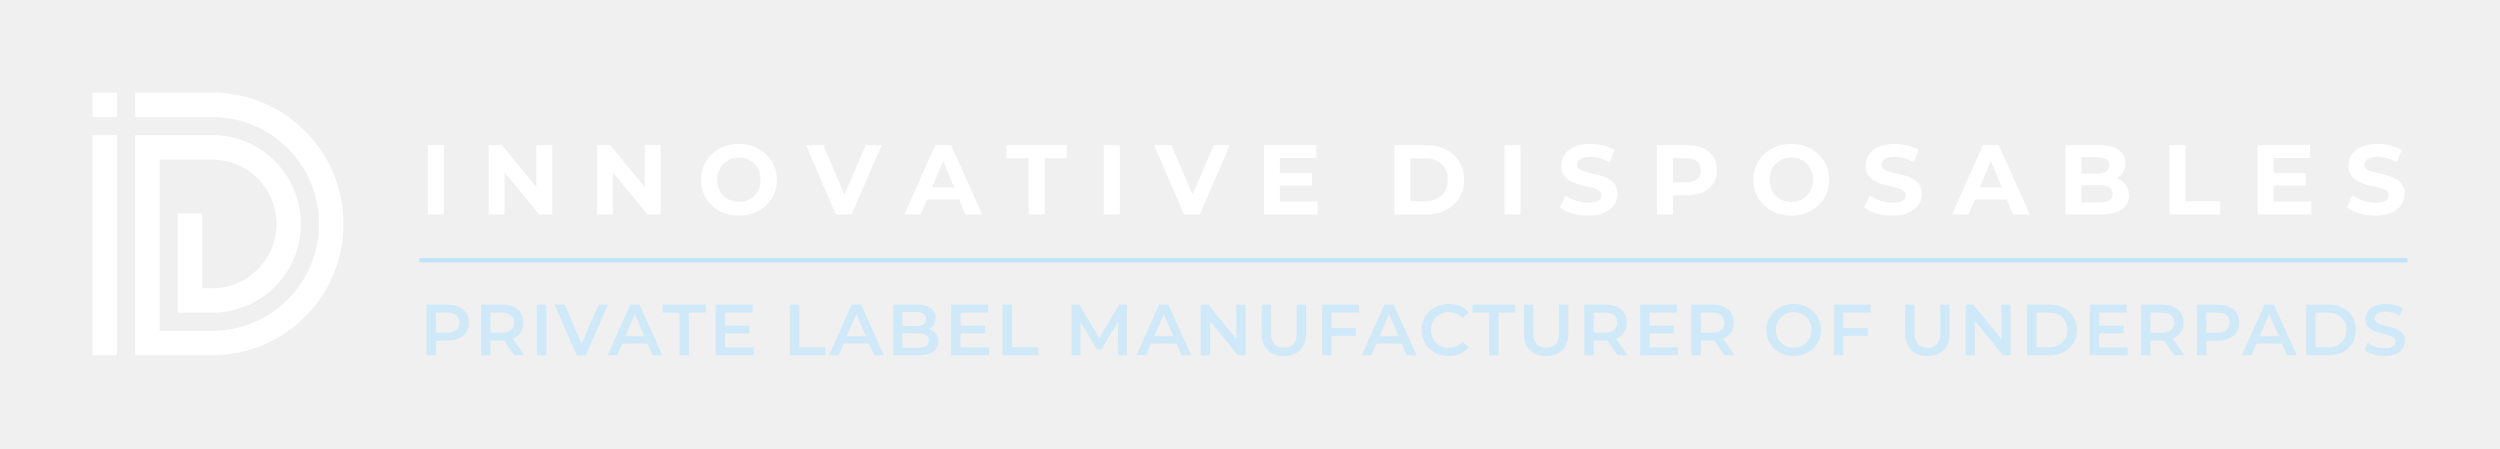
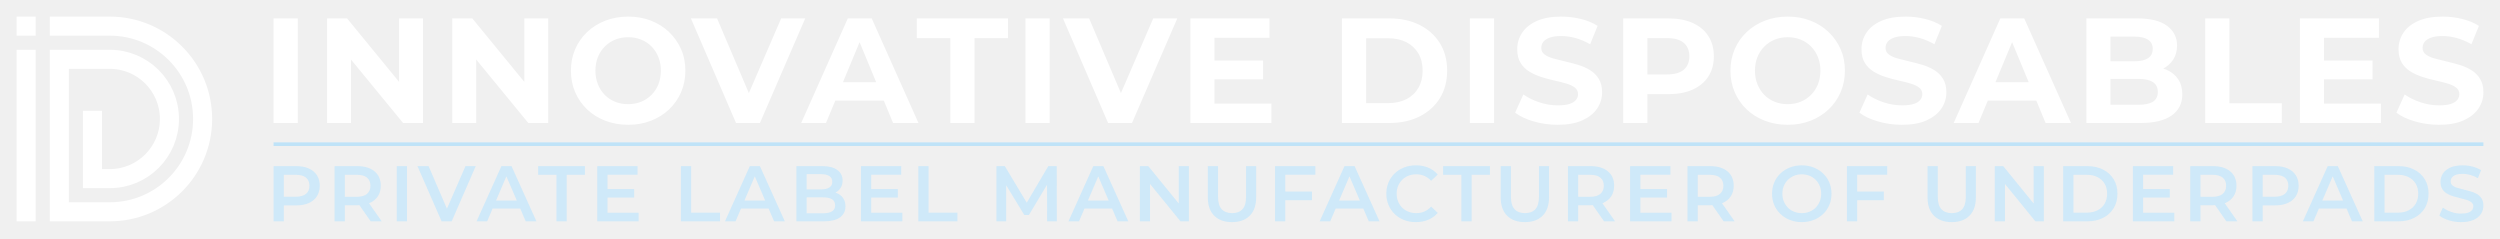
- <svg xmlns="http://www.w3.org/2000/svg" viewBox="-48.65 -48.65 1313.46 235.67" width="1313.46" height="235.67" role="img" aria-label="Innovative Disposables">
-   <g transform="translate(0 0) scale(0.237931)">
+ <svg xmlns="http://www.w3.org/2000/svg" viewBox="-12 -12 1806.93 172.54" width="1806.93" height="172.54" role="img" aria-label="Innovative Disposables">
+   <g transform="translate(0 0) scale(0.255114)">
    <g fill="#FFFFFF">
      <rect x="0" y="0" width="54" height="54" />
      <rect x="0" y="94" width="54" height="486" />
    </g>
    <path d="M94,27 H264 A263,263 0 0 1 264,553 H121 V121 H264 A169,169 0 0 1 264,459 H215 V266.8" fill="none" stroke="#FFFFFF" stroke-width="54" stroke-linejoin="miter" stroke-linecap="butt" />
  </g>
-   <path d="M176.13 64V27.6H184.55V64ZM208.1 64V27.6H215.07L236.55 53.81H233.17V27.6H241.49V64H234.57L213.04 37.79H216.42V64ZM265.03 64V27.6H272L293.48 53.81H290.1V27.6H298.42V64H291.5L269.97 37.79H273.35V64ZM339.64 64.62Q335.33 64.62 331.66 63.22Q328 61.82 325.32 59.27Q322.64 56.72 321.16 53.29Q319.68 49.86 319.68 45.8Q319.68 41.74 321.16 38.31Q322.64 34.88 325.34 32.33Q328.05 29.78 331.69 28.38Q335.33 26.98 339.59 26.98Q343.91 26.98 347.52 28.38Q351.14 29.78 353.81 32.33Q356.49 34.88 358 38.29Q359.51 41.69 359.51 45.8Q359.51 49.86 358 53.31Q356.49 56.77 353.81 59.29Q351.14 61.82 347.52 63.22Q343.91 64.62 339.64 64.62ZM339.59 57.45Q342.04 57.45 344.09 56.62Q346.14 55.78 347.7 54.22Q349.26 52.66 350.12 50.53Q350.98 48.4 350.98 45.8Q350.98 43.2 350.12 41.07Q349.26 38.94 347.73 37.38Q346.2 35.82 344.12 34.98Q342.04 34.15 339.59 34.15Q337.15 34.15 335.09 34.98Q333.04 35.82 331.48 37.38Q329.92 38.94 329.06 41.07Q328.2 43.2 328.2 45.8Q328.2 48.35 329.06 50.51Q329.92 52.66 331.45 54.22Q332.99 55.78 335.07 56.62Q337.15 57.45 339.59 57.45ZM390.49 64 374.79 27.6H383.89L397.62 59.84H392.26L406.2 27.6H414.57L398.81 64ZM426.52 64 442.74 27.6H451.06L467.34 64H458.5L445.19 31.86H448.52L435.15 64ZM434.63 56.2 436.87 49.8H455.59L457.88 56.2ZM491.77 64V34.46H480.12V27.6H511.84V34.46H500.19V64ZM531.28 64V27.6H539.71V64ZM573.39 64 557.69 27.6H566.79L580.52 59.84H575.16L589.1 27.6H597.47L581.71 64ZM615.4 64V27.6H642.91V34.36H623.77V57.24H643.59V64ZM623.15 48.82V42.26H640.67V48.82Z" fill="#FFFFFF" />
-   <path d="M683.93 64V27.6H700.46Q706.39 27.6 710.92 29.86Q715.44 32.12 717.99 36.18Q720.54 40.24 720.54 45.8Q720.54 51.31 717.99 55.39Q715.44 59.48 710.92 61.74Q706.39 64 700.46 64ZM692.35 57.08H700.05Q703.69 57.08 706.37 55.71Q709.04 54.33 710.53 51.78Q712.01 49.23 712.01 45.8Q712.01 42.32 710.53 39.79Q709.04 37.27 706.37 35.89Q703.69 34.52 700.05 34.52H692.35ZM741.8 64V27.6H750.22V64ZM785.73 64.62Q781.36 64.62 777.36 63.45Q773.35 62.28 770.91 60.41L773.77 54.07Q776.11 55.73 779.31 56.8Q782.5 57.86 785.78 57.86Q788.28 57.86 789.81 57.37Q791.34 56.88 792.07 55.99Q792.8 55.11 792.8 53.96Q792.8 52.51 791.66 51.65Q790.51 50.79 788.64 50.25Q786.77 49.7 784.51 49.21Q782.24 48.71 779.98 47.98Q777.72 47.26 775.85 46.11Q773.98 44.97 772.81 43.1Q771.64 41.22 771.64 38.31Q771.64 35.19 773.33 32.62Q775.02 30.04 778.42 28.51Q781.83 26.98 786.98 26.98Q790.41 26.98 793.74 27.78Q797.06 28.59 799.61 30.2L797.01 36.6Q794.46 35.14 791.92 34.44Q789.37 33.74 786.92 33.74Q784.48 33.74 782.92 34.31Q781.36 34.88 780.68 35.79Q780.01 36.7 780.01 37.9Q780.01 39.3 781.15 40.16Q782.3 41.02 784.17 41.54Q786.04 42.06 788.3 42.58Q790.56 43.1 792.83 43.77Q795.09 44.45 796.96 45.59Q798.83 46.74 800 48.61Q801.17 50.48 801.17 53.34Q801.17 56.41 799.46 58.96Q797.74 61.5 794.33 63.06Q790.93 64.62 785.73 64.62ZM821.86 64V27.6H837.62Q842.5 27.6 846.04 29.19Q849.58 30.77 851.5 33.74Q853.42 36.7 853.42 40.81Q853.42 44.86 851.5 47.83Q849.58 50.79 846.04 52.38Q842.5 53.96 837.62 53.96H826.54L830.28 50.17V64ZM830.28 51.1 826.54 47.1H837.15Q841.05 47.1 842.97 45.44Q844.9 43.77 844.9 40.81Q844.9 37.79 842.97 36.13Q841.05 34.46 837.15 34.46H826.54L830.28 30.46ZM892.52 64.62Q888.2 64.62 884.54 63.22Q880.87 61.82 878.19 59.27Q875.51 56.72 874.03 53.29Q872.55 49.86 872.55 45.8Q872.55 41.74 874.03 38.31Q875.51 34.88 878.22 32.33Q880.92 29.78 884.56 28.38Q888.2 26.98 892.47 26.98Q896.78 26.98 900.4 28.38Q904.01 29.78 906.69 32.33Q909.37 34.88 910.87 38.29Q912.38 41.69 912.38 45.8Q912.38 49.86 910.87 53.31Q909.37 56.77 906.69 59.29Q904.01 61.82 900.4 63.22Q896.78 64.62 892.52 64.62ZM892.47 57.45Q894.91 57.45 896.96 56.62Q899.02 55.78 900.58 54.22Q902.14 52.66 903 50.53Q903.85 48.4 903.85 45.8Q903.85 43.2 903 41.07Q902.14 38.94 900.6 37.38Q899.07 35.82 896.99 34.98Q894.91 34.15 892.47 34.15Q890.02 34.15 887.97 34.98Q885.91 35.82 884.35 37.38Q882.79 38.94 881.94 41.07Q881.08 43.2 881.08 45.8Q881.08 48.35 881.94 50.51Q882.79 52.66 884.33 54.22Q885.86 55.78 887.94 56.62Q890.02 57.45 892.47 57.45ZM945.6 64.62Q941.23 64.62 937.23 63.45Q933.23 62.28 930.78 60.41L933.64 54.07Q935.98 55.73 939.18 56.8Q942.38 57.86 945.65 57.86Q948.15 57.86 949.68 57.37Q951.22 56.88 951.95 55.99Q952.67 55.11 952.67 53.96Q952.67 52.51 951.53 51.65Q950.39 50.79 948.51 50.25Q946.64 49.7 944.38 49.21Q942.12 48.71 939.86 47.98Q937.59 47.26 935.72 46.11Q933.85 44.97 932.68 43.1Q931.51 41.22 931.51 38.31Q931.51 35.19 933.2 32.62Q934.89 30.04 938.3 28.51Q941.7 26.98 946.85 26.98Q950.28 26.98 953.61 27.78Q956.94 28.59 959.49 30.2L956.89 36.6Q954.34 35.14 951.79 34.44Q949.24 33.74 946.8 33.74Q944.35 33.74 942.79 34.31Q941.23 34.88 940.56 35.79Q939.88 36.7 939.88 37.9Q939.88 39.3 941.03 40.16Q942.17 41.02 944.04 41.54Q945.91 42.06 948.18 42.58Q950.44 43.1 952.7 43.77Q954.96 44.45 956.83 45.59Q958.71 46.74 959.88 48.61Q961.05 50.48 961.05 53.34Q961.05 56.41 959.33 58.96Q957.61 61.5 954.21 63.06Q950.8 64.62 945.6 64.62ZM976.95 64 993.17 27.6H1001.49L1017.77 64H1008.93L995.62 31.86H998.95L985.58 64ZM985.06 56.2 987.3 49.8H1006.02L1008.31 56.2ZM1036.48 64V27.6H1054.27Q1061.13 27.6 1064.59 30.2Q1068.05 32.8 1068.05 37.06Q1068.05 39.92 1066.64 42.03Q1065.24 44.14 1062.79 45.28Q1060.35 46.42 1057.18 46.42L1058.17 44.29Q1061.6 44.29 1064.25 45.41Q1066.9 46.53 1068.38 48.71Q1069.87 50.9 1069.87 54.07Q1069.87 58.75 1066.17 61.37Q1062.48 64 1055.31 64ZM1044.85 57.66H1054.68Q1057.96 57.66 1059.65 56.59Q1061.34 55.52 1061.34 53.18Q1061.34 50.9 1059.65 49.78Q1057.96 48.66 1054.68 48.66H1044.23V42.52H1053.23Q1056.29 42.52 1057.93 41.46Q1059.57 40.39 1059.57 38.21Q1059.57 36.08 1057.93 35.01Q1056.29 33.94 1053.23 33.94H1044.85ZM1091.18 64V27.6H1099.6V57.14H1117.85V64ZM1137.5 64V27.6H1165.01V34.36H1145.87V57.24H1165.68V64ZM1145.25 48.82V42.26H1162.77V48.82ZM1199.27 64.62Q1194.9 64.62 1190.9 63.45Q1186.89 62.28 1184.45 60.41L1187.31 54.07Q1189.65 55.73 1192.85 56.8Q1196.04 57.86 1199.32 57.86Q1201.82 57.86 1203.35 57.37Q1204.88 56.88 1205.61 55.99Q1206.34 55.11 1206.34 53.96Q1206.34 52.51 1205.2 51.65Q1204.05 50.79 1202.18 50.25Q1200.31 49.7 1198.05 49.21Q1195.78 48.71 1193.52 47.98Q1191.26 47.26 1189.39 46.11Q1187.52 44.97 1186.35 43.1Q1185.18 41.22 1185.18 38.31Q1185.18 35.19 1186.87 32.62Q1188.56 30.04 1191.96 28.51Q1195.37 26.98 1200.52 26.98Q1203.95 26.98 1207.28 27.78Q1210.6 28.59 1213.15 30.2L1210.55 36.6Q1208 35.14 1205.46 34.44Q1202.91 33.74 1200.46 33.74Q1198.02 33.74 1196.46 34.31Q1194.9 34.88 1194.22 35.79Q1193.55 36.7 1193.55 37.9Q1193.55 39.3 1194.69 40.16Q1195.84 41.02 1197.71 41.54Q1199.58 42.06 1201.84 42.58Q1204.1 43.1 1206.37 43.77Q1208.63 44.45 1210.5 45.59Q1212.37 46.74 1213.54 48.61Q1214.71 50.48 1214.71 53.34Q1214.71 56.41 1213 58.96Q1211.28 61.5 1207.87 63.06Q1204.47 64.62 1199.27 64.62Z" fill="#FFFFFF" />
-   <rect x="171.814" y="87" width="1044.35" height="2.2" fill="#BFE3F8" />
-   <path d="M175.39 138V111.4H186.33Q189.86 111.4 192.39 112.54Q194.92 113.68 196.29 115.81Q197.65 117.94 197.65 120.86Q197.65 123.79 196.29 125.92Q194.92 128.04 192.39 129.18Q189.86 130.32 186.33 130.32H178.12L180.33 128.01V138ZM180.33 128.54 178.12 126.14H186.1Q189.37 126.14 191.02 124.76Q192.68 123.37 192.68 120.86Q192.68 118.32 191.02 116.95Q189.37 115.58 186.1 115.58H178.12L180.33 113.15ZM204.11 138V111.4H215.02Q220.34 111.4 223.36 113.91Q226.38 116.42 226.38 120.86Q226.38 123.79 225.01 125.9Q223.65 128.01 221.12 129.13Q218.59 130.25 215.06 130.25H206.85L209.05 128.01V138ZM221.52 138 214.79 128.35H220.07L226.84 138ZM209.05 128.54 206.85 126.18H214.83Q218.1 126.18 219.75 124.78Q221.4 123.37 221.4 120.86Q221.4 118.32 219.75 116.95Q218.1 115.58 214.83 115.58H206.85L209.05 113.15ZM233.41 138V111.4H238.35V138ZM254.35 138 242.72 111.4H248.08L258.45 135.45H255.38L265.86 111.4H270.8L259.21 138ZM270.54 138 282.51 111.4H287.37L299.38 138H294.21L283.91 114.02H285.89L275.63 138ZM276.05 131.84 277.38 127.97H291.74L293.07 131.84ZM308.35 138V115.58H299.53V111.4H322.1V115.58H313.29V138ZM327.35 138V111.4H346.77V115.54H332.29V133.86H347.3V138ZM331.91 126.52V122.46H345.13V126.52ZM366.34 138V111.4H371.28V133.82H385.18V138ZM386.89 138 398.86 111.4H403.73L415.74 138H410.57L400.27 114.02H402.25L391.99 138ZM392.4 131.84 393.73 127.97H408.1L409.43 131.84ZM420.64 138V111.4H433.1Q437.89 111.4 440.4 113.28Q442.91 115.16 442.91 118.32Q442.91 120.44 441.92 121.94Q440.93 123.45 439.28 124.26Q437.62 125.08 435.69 125.08L436.37 123.71Q438.61 123.71 440.4 124.53Q442.18 125.35 443.23 126.9Q444.27 128.46 444.27 130.78Q444.27 134.2 441.65 136.1Q439.03 138 433.86 138ZM425.58 134.12H433.56Q436.33 134.12 437.81 133.21Q439.3 132.3 439.3 130.29Q439.3 128.31 437.81 127.38Q436.33 126.45 433.56 126.45H425.2V122.61H432.57Q435.15 122.61 436.54 121.7Q437.93 120.79 437.93 118.96Q437.93 117.1 436.54 116.19Q435.15 115.28 432.57 115.28H425.58ZM451.08 138V111.4H470.49V115.54H456.02V133.86H471.03V138ZM455.64 126.52V122.46H468.86V126.52ZM478.06 138V111.4H483V133.82H496.9V138ZM514.35 138V111.4H518.41L530.04 130.82H527.91L539.35 111.4H543.42L543.45 138H538.78L538.74 118.73H539.73L530 134.96H527.8L517.92 118.73H519.06V138ZM548.39 138 560.36 111.4H565.23L577.24 138H572.07L561.77 114.02H563.75L553.49 138ZM553.9 131.84 555.23 127.97H569.6L570.93 131.84ZM582.14 138V111.4H586.2L602.89 131.88H600.87V111.4H605.77V138H601.71L585.03 117.52H587.04V138ZM625.88 138.38Q620.4 138.38 617.31 135.3Q614.21 132.22 614.21 126.41V111.4H619.15V126.22Q619.15 130.32 620.92 132.19Q622.68 134.05 625.91 134.05Q629.14 134.05 630.89 132.19Q632.64 130.32 632.64 126.22V111.4H637.5V126.41Q637.5 132.22 634.41 135.3Q631.31 138.38 625.88 138.38ZM645.94 138V111.4H665.36V115.54H650.88V138ZM650.46 127.82V123.64H663.72V127.82ZM666.76 138 678.73 111.4H683.6L695.61 138H690.44L680.14 114.02H682.12L671.86 138ZM672.27 131.84 673.6 127.97H687.97L689.3 131.84ZM712.44 138.38Q709.4 138.38 706.8 137.37Q704.19 136.37 702.27 134.52Q700.36 132.68 699.29 130.17Q698.23 127.66 698.23 124.7Q698.23 121.74 699.29 119.23Q700.36 116.72 702.29 114.88Q704.23 113.03 706.82 112.03Q709.4 111.02 712.48 111.02Q715.75 111.02 718.44 112.14Q721.14 113.26 723 115.47L719.81 118.47Q718.37 116.91 716.58 116.13Q714.8 115.35 712.71 115.35Q710.62 115.35 708.89 116.04Q707.16 116.72 705.88 117.97Q704.61 119.23 703.91 120.94Q703.21 122.65 703.21 124.7Q703.21 126.75 703.91 128.46Q704.61 130.17 705.88 131.43Q707.16 132.68 708.89 133.36Q710.62 134.05 712.71 134.05Q714.8 134.05 716.58 133.27Q718.37 132.49 719.81 130.89L723 133.93Q721.14 136.1 718.44 137.24Q715.75 138.38 712.44 138.38ZM733.72 138V115.58H724.9V111.4H747.48V115.58H738.66V138ZM763.66 138.38Q758.19 138.38 755.09 135.3Q752 132.22 752 126.41V111.4H756.94V126.22Q756.94 130.32 758.7 132.19Q760.47 134.05 763.7 134.05Q766.93 134.05 768.68 132.19Q770.43 130.32 770.43 126.22V111.4H775.29V126.41Q775.29 132.22 772.19 135.3Q769.1 138.38 763.66 138.38ZM783.73 138V111.4H794.63Q799.95 111.4 802.97 113.91Q806 116.42 806 120.86Q806 123.79 804.63 125.9Q803.26 128.01 800.73 129.13Q798.21 130.25 794.67 130.25H786.46L788.67 128.01V138ZM801.13 138 794.41 128.35H799.69L806.45 138ZM788.67 128.54 786.46 126.18H794.44Q797.71 126.18 799.36 124.78Q801.02 123.37 801.02 120.86Q801.02 118.32 799.36 116.95Q797.71 115.58 794.44 115.58H786.46L788.67 113.15ZM813.03 138V111.4H832.44V115.54H817.97V133.86H832.98V138ZM817.59 126.52V122.46H830.81V126.52ZM840.01 138V111.4H850.91Q856.23 111.4 859.25 113.91Q862.27 116.42 862.27 120.86Q862.27 123.79 860.91 125.9Q859.54 128.01 857.01 129.13Q854.48 130.25 850.95 130.25H842.74L844.95 128.01V138ZM857.41 138 850.68 128.35H855.97L862.73 138ZM844.95 128.54 842.74 126.18H850.72Q853.99 126.18 855.64 124.78Q857.3 123.37 857.3 120.86Q857.3 118.32 855.64 116.95Q853.99 115.58 850.72 115.58H842.74L844.95 113.15ZM893.78 138.38Q890.66 138.38 888.04 137.35Q885.42 136.33 883.48 134.49Q881.54 132.64 880.48 130.15Q879.41 127.66 879.41 124.7Q879.41 121.74 880.48 119.25Q881.54 116.76 883.48 114.91Q885.42 113.07 888.04 112.05Q890.66 111.02 893.74 111.02Q896.85 111.02 899.46 112.05Q902.06 113.07 904 114.91Q905.94 116.76 907 119.25Q908.06 121.74 908.06 124.7Q908.06 127.66 907 130.17Q905.94 132.68 904 134.5Q902.06 136.33 899.46 137.35Q896.85 138.38 893.78 138.38ZM893.74 134.05Q895.75 134.05 897.46 133.36Q899.17 132.68 900.43 131.41Q901.68 130.13 902.38 128.44Q903.09 126.75 903.09 124.7Q903.09 122.65 902.38 120.96Q901.68 119.27 900.43 117.99Q899.17 116.72 897.46 116.04Q895.75 115.35 893.74 115.35Q891.72 115.35 890.03 116.04Q888.34 116.72 887.07 117.99Q885.8 119.27 885.09 120.96Q884.39 122.65 884.39 124.7Q884.39 126.71 885.09 128.42Q885.8 130.13 887.05 131.41Q888.3 132.68 890.01 133.36Q891.72 134.05 893.74 134.05ZM914.83 138V111.4H934.25V115.54H919.77V138ZM919.35 127.82V123.64H932.61V127.82ZM964 138.38Q958.53 138.38 955.43 135.3Q952.33 132.22 952.33 126.41V111.4H957.27V126.22Q957.27 130.32 959.04 132.19Q960.81 134.05 964.04 134.05Q967.27 134.05 969.02 132.19Q970.76 130.32 970.76 126.22V111.4H975.63V126.41Q975.63 132.22 972.53 135.3Q969.43 138.38 964 138.38ZM984.06 138V111.4H988.13L1004.81 131.88H1002.8V111.4H1007.7V138H1003.63L986.95 117.52H988.97V138ZM1016.36 138V111.4H1027.99Q1032.32 111.4 1035.59 113.07Q1038.86 114.74 1040.68 117.71Q1042.51 120.67 1042.51 124.7Q1042.51 128.69 1040.68 131.67Q1038.86 134.66 1035.59 136.33Q1032.32 138 1027.99 138ZM1021.3 133.82H1027.76Q1030.73 133.82 1032.93 132.68Q1035.14 131.54 1036.33 129.49Q1037.53 127.44 1037.53 124.7Q1037.53 121.93 1036.33 119.89Q1035.14 117.86 1032.93 116.72Q1030.73 115.58 1027.76 115.58H1021.3ZM1049.27 138V111.4H1068.69V115.54H1054.21V133.86H1069.22V138ZM1053.83 126.52V122.46H1067.06V126.52ZM1076.25 138V111.4H1087.16Q1092.48 111.4 1095.5 113.91Q1098.52 116.42 1098.52 120.86Q1098.52 123.79 1097.15 125.9Q1095.78 128.01 1093.26 129.13Q1090.73 130.25 1087.2 130.25H1078.99L1081.19 128.01V138ZM1093.66 138 1086.93 128.35H1092.21L1098.98 138ZM1081.19 128.54 1078.99 126.18H1086.97Q1090.24 126.18 1091.89 124.78Q1093.54 123.37 1093.54 120.86Q1093.54 118.32 1091.89 116.95Q1090.24 115.58 1086.97 115.58H1078.99L1081.19 113.15ZM1105.55 138V111.4H1116.49Q1120.03 111.4 1122.55 112.54Q1125.08 113.68 1126.45 115.81Q1127.82 117.94 1127.82 120.86Q1127.82 123.79 1126.45 125.92Q1125.08 128.04 1122.55 129.18Q1120.03 130.32 1116.49 130.32H1108.29L1110.49 128.01V138ZM1110.49 128.54 1108.29 126.14H1116.27Q1119.53 126.14 1121.19 124.76Q1122.84 123.37 1122.84 120.86Q1122.84 118.32 1121.19 116.95Q1119.53 115.58 1116.27 115.58H1108.29L1110.49 113.15ZM1129.19 138 1141.16 111.4H1146.02L1158.03 138H1152.86L1142.56 114.02H1144.54L1134.28 138ZM1134.7 131.84 1136.03 127.97H1150.39L1151.72 131.84ZM1162.93 138V111.4H1174.56Q1178.89 111.4 1182.16 113.07Q1185.43 114.74 1187.25 117.71Q1189.07 120.67 1189.07 124.7Q1189.07 128.69 1187.25 131.67Q1185.43 134.66 1182.16 136.33Q1178.89 138 1174.56 138ZM1167.87 133.82H1174.33Q1177.29 133.82 1179.5 132.68Q1181.7 131.54 1182.9 129.49Q1184.1 127.44 1184.1 124.7Q1184.1 121.93 1182.9 119.89Q1181.7 117.86 1179.5 116.72Q1177.29 115.58 1174.33 115.58H1167.87ZM1204.08 138.38Q1200.97 138.38 1198.12 137.49Q1195.27 136.59 1193.6 135.19L1195.31 131.35Q1196.9 132.6 1199.26 133.44Q1201.61 134.28 1204.08 134.28Q1206.17 134.28 1207.47 133.82Q1208.76 133.36 1209.37 132.59Q1209.97 131.81 1209.97 130.82Q1209.97 129.6 1209.1 128.86Q1208.23 128.12 1206.84 127.68Q1205.45 127.25 1203.76 126.87Q1202.07 126.49 1200.38 125.97Q1198.69 125.46 1197.3 124.64Q1195.91 123.83 1195.04 122.46Q1194.17 121.09 1194.17 118.96Q1194.17 116.8 1195.32 114.99Q1196.48 113.19 1198.86 112.1Q1201.23 111.02 1204.88 111.02Q1207.28 111.02 1209.63 111.63Q1211.99 112.24 1213.74 113.38L1212.18 117.21Q1210.39 116.15 1208.49 115.64Q1206.59 115.12 1204.84 115.12Q1202.79 115.12 1201.52 115.62Q1200.25 116.11 1199.66 116.91Q1199.07 117.71 1199.07 118.73Q1199.07 119.95 1199.92 120.69Q1200.78 121.43 1202.16 121.85Q1203.55 122.27 1205.26 122.67Q1206.97 123.07 1208.66 123.56Q1210.35 124.05 1211.74 124.85Q1213.13 125.65 1213.98 127.02Q1214.84 128.39 1214.84 130.48Q1214.84 132.6 1213.68 134.41Q1212.52 136.21 1210.13 137.3Q1207.73 138.38 1204.08 138.38Z" fill="#CFE9F9" />
+   <path d="M185.72 76.9V1.3H203.22V76.9ZM224.39 76.9V1.3H238.86L283.46 55.73H276.44V1.3H293.72V76.9H279.36L234.65 22.46H241.67V76.9ZM314.89 76.9V1.3H329.36L373.97 55.73H366.95V1.3H384.23V76.9H369.86L325.15 22.46H332.17V76.9ZM442.11 78.19Q433.15 78.19 425.54 75.28Q417.92 72.36 412.36 67.07Q406.8 61.78 403.72 54.65Q400.64 47.52 400.64 39.1Q400.64 30.67 403.72 23.54Q406.8 16.42 412.41 11.12Q418.03 5.83 425.59 2.92Q433.15 0 442.01 0Q450.97 0 458.48 2.92Q465.98 5.83 471.54 11.12Q477.11 16.42 480.24 23.49Q483.37 30.56 483.37 39.1Q483.37 47.52 480.24 54.7Q477.11 61.88 471.54 67.12Q465.98 72.36 458.48 75.28Q450.97 78.19 442.11 78.19ZM442.01 63.29Q447.08 63.29 451.35 61.56Q455.61 59.83 458.85 56.59Q462.09 53.35 463.88 48.92Q465.66 44.5 465.66 39.1Q465.66 33.7 463.88 29.27Q462.09 24.84 458.91 21.6Q455.72 18.36 451.4 16.63Q447.08 14.9 442.01 14.9Q436.93 14.9 432.66 16.63Q428.4 18.36 425.16 21.6Q421.92 24.84 420.14 29.27Q418.35 33.7 418.35 39.1Q418.35 44.39 420.14 48.87Q421.92 53.35 425.1 56.59Q428.29 59.83 432.61 61.56Q436.93 63.29 442.01 63.29ZM519.98 76.9 487.37 1.3H506.27L534.78 68.26H523.65L552.6 1.3H569.99L537.26 76.9ZM567.07 76.9 600.77 1.3H618.05L651.85 76.9H633.49L605.84 10.15H612.75L585 76.9ZM583.92 60.7 588.56 47.41H627.44L632.19 60.7ZM674.85 76.9V15.55H650.66V1.3H716.54V15.55H692.35V76.9ZM729.18 76.9V1.3H746.67V76.9ZM788.9 76.9 756.29 1.3H775.19L803.7 68.26H792.57L821.52 1.3H838.91L806.18 76.9ZM848.41 76.9V1.3H905.54V15.34H865.8V62.86H906.95V76.9ZM864.5 45.36V31.75H900.9V45.36ZM957.92 76.9V1.3H992.27Q1004.58 1.3 1013.97 5.99Q1023.37 10.69 1028.66 19.12Q1033.95 27.54 1033.95 39.1Q1033.95 50.54 1028.66 59.02Q1023.37 67.5 1013.97 72.2Q1004.58 76.9 992.27 76.9ZM975.42 62.53H991.4Q998.96 62.53 1004.52 59.67Q1010.09 56.81 1013.16 51.52Q1016.24 46.22 1016.24 39.1Q1016.24 31.86 1013.16 26.62Q1010.09 21.38 1004.52 18.52Q998.96 15.66 991.4 15.66H975.42ZM1050.37 76.9V1.3H1067.87V76.9ZM1113.87 78.19Q1104.8 78.19 1096.49 75.76Q1088.17 73.33 1083.09 69.44L1089.03 56.27Q1093.89 59.72 1100.54 61.94Q1107.18 64.15 1113.98 64.15Q1119.17 64.15 1122.35 63.13Q1125.54 62.1 1127.05 60.26Q1128.56 58.43 1128.56 56.05Q1128.56 53.03 1126.19 51.25Q1123.81 49.46 1119.92 48.33Q1116.03 47.2 1111.34 46.17Q1106.64 45.14 1101.94 43.63Q1097.24 42.12 1093.35 39.74Q1089.47 37.37 1087.04 33.48Q1084.61 29.59 1084.61 23.54Q1084.61 17.06 1088.12 11.72Q1091.63 6.37 1098.7 3.19Q1105.77 0 1116.47 0Q1123.59 0 1130.51 1.67Q1137.42 3.35 1142.71 6.7L1137.31 19.98Q1132.02 16.96 1126.73 15.5Q1121.43 14.04 1116.36 14.04Q1111.28 14.04 1108.04 15.23Q1104.8 16.42 1103.4 18.31Q1101.99 20.2 1101.99 22.68Q1101.99 25.6 1104.37 27.38Q1106.75 29.16 1110.63 30.24Q1114.52 31.32 1119.22 32.4Q1123.92 33.48 1128.62 34.88Q1133.31 36.29 1137.2 38.66Q1141.09 41.04 1143.52 44.93Q1145.95 48.82 1145.95 54.76Q1145.95 61.13 1142.39 66.42Q1138.82 71.71 1131.75 74.95Q1124.67 78.19 1113.87 78.19ZM1161.18 76.9V1.3H1193.9Q1204.05 1.3 1211.4 4.59Q1218.74 7.88 1222.74 14.04Q1226.73 20.2 1226.73 28.73Q1226.73 37.15 1222.74 43.31Q1218.74 49.46 1211.4 52.76Q1204.05 56.05 1193.9 56.05H1170.9L1178.67 48.17V76.9ZM1178.67 50.11 1170.9 41.8H1192.93Q1201.03 41.8 1205.03 38.34Q1209.02 34.88 1209.02 28.73Q1209.02 22.46 1205.03 19.01Q1201.03 15.55 1192.93 15.55H1170.9L1178.67 7.24ZM1280.19 78.19Q1271.23 78.19 1263.62 75.28Q1256 72.36 1250.44 67.07Q1244.88 61.78 1241.8 54.65Q1238.72 47.52 1238.72 39.1Q1238.72 30.67 1241.8 23.54Q1244.88 16.42 1250.49 11.12Q1256.11 5.83 1263.67 2.92Q1271.23 0 1280.09 0Q1289.05 0 1296.56 2.92Q1304.06 5.83 1309.62 11.12Q1315.19 16.42 1318.32 23.49Q1321.45 30.56 1321.45 39.1Q1321.45 47.52 1318.32 54.7Q1315.19 61.88 1309.62 67.12Q1304.06 72.36 1296.56 75.28Q1289.05 78.19 1280.19 78.19ZM1280.09 63.29Q1285.16 63.29 1289.43 61.56Q1293.69 59.83 1296.93 56.59Q1300.17 53.35 1301.96 48.92Q1303.74 44.5 1303.74 39.1Q1303.74 33.7 1301.96 29.27Q1300.17 24.84 1296.99 21.6Q1293.8 18.36 1289.48 16.63Q1285.16 14.9 1280.09 14.9Q1275.01 14.9 1270.74 16.63Q1266.48 18.36 1263.24 21.6Q1260 24.84 1258.22 29.27Q1256.43 33.7 1256.43 39.1Q1256.43 44.39 1258.22 48.87Q1260 53.35 1263.18 56.59Q1266.37 59.83 1270.69 61.56Q1275.01 63.29 1280.09 63.29ZM1362.71 78.19Q1353.63 78.19 1345.32 75.76Q1337 73.33 1331.93 69.44L1337.87 56.27Q1342.73 59.72 1349.37 61.94Q1356.01 64.15 1362.81 64.15Q1368 64.15 1371.18 63.13Q1374.37 62.1 1375.88 60.26Q1377.39 58.43 1377.39 56.05Q1377.39 53.03 1375.02 51.25Q1372.64 49.46 1368.75 48.33Q1364.87 47.2 1360.17 46.17Q1355.47 45.14 1350.77 43.63Q1346.07 42.12 1342.19 39.74Q1338.3 37.37 1335.87 33.48Q1333.44 29.59 1333.44 23.54Q1333.44 17.06 1336.95 11.72Q1340.46 6.37 1347.53 3.19Q1354.61 0 1365.3 0Q1372.43 0 1379.34 1.67Q1386.25 3.35 1391.54 6.7L1386.14 19.98Q1380.85 16.96 1375.56 15.5Q1370.27 14.04 1365.19 14.04Q1360.11 14.04 1356.87 15.23Q1353.63 16.42 1352.23 18.31Q1350.83 20.2 1350.83 22.68Q1350.83 25.6 1353.2 27.38Q1355.58 29.16 1359.47 30.24Q1363.35 31.32 1368.05 32.4Q1372.75 33.48 1377.45 34.88Q1382.15 36.29 1386.03 38.66Q1389.92 41.04 1392.35 44.93Q1394.78 48.82 1394.78 54.76Q1394.78 61.13 1391.22 66.42Q1387.65 71.71 1380.58 74.95Q1373.51 78.19 1362.71 78.19ZM1400.07 76.9 1433.77 1.3H1451.05L1484.85 76.9H1466.49L1438.85 10.15H1445.76L1418 76.9ZM1416.92 60.7 1421.57 47.41H1460.45L1465.2 60.7ZM1495.98 76.9V1.3H1532.91Q1547.17 1.3 1554.35 6.7Q1561.53 12.1 1561.53 20.95Q1561.53 26.89 1558.62 31.27Q1555.7 35.64 1550.63 38.02Q1545.55 40.39 1538.96 40.39L1541.01 35.96Q1548.14 35.96 1553.65 38.29Q1559.16 40.61 1562.24 45.14Q1565.31 49.68 1565.31 56.27Q1565.31 65.99 1557.65 71.44Q1549.98 76.9 1535.07 76.9ZM1513.37 63.72H1533.78Q1540.58 63.72 1544.09 61.51Q1547.6 59.29 1547.6 54.43Q1547.6 49.68 1544.09 47.36Q1540.58 45.04 1533.78 45.04H1512.07V32.29H1530.75Q1537.13 32.29 1540.53 30.08Q1543.93 27.86 1543.93 23.33Q1543.93 18.9 1540.53 16.69Q1537.13 14.47 1530.75 14.47H1513.37ZM1581.84 76.9V1.3H1599.33V62.64H1637.24V76.9ZM1650.31 76.9V1.3H1707.44V15.34H1667.7V62.86H1708.85V76.9ZM1666.4 45.36V31.75H1702.8V45.36ZM1750.86 78.19Q1741.79 78.19 1733.47 75.76Q1725.15 73.33 1720.08 69.44L1726.02 56.27Q1730.88 59.72 1737.52 61.94Q1744.16 64.15 1750.97 64.15Q1756.15 64.15 1759.34 63.13Q1762.52 62.1 1764.03 60.26Q1765.55 58.43 1765.55 56.05Q1765.55 53.03 1763.17 51.25Q1760.79 49.46 1756.91 48.33Q1753.02 47.2 1748.32 46.17Q1743.62 45.14 1738.92 43.63Q1734.23 42.12 1730.34 39.74Q1726.45 37.37 1724.02 33.48Q1721.59 29.59 1721.59 23.54Q1721.59 17.06 1725.1 11.72Q1728.61 6.37 1735.68 3.19Q1742.76 0 1753.45 0Q1760.58 0 1767.49 1.67Q1774.4 3.35 1779.69 6.7L1774.29 19.98Q1769 16.96 1763.71 15.5Q1758.42 14.04 1753.34 14.04Q1748.27 14.04 1745.03 15.23Q1741.79 16.42 1740.38 18.31Q1738.98 20.2 1738.98 22.68Q1738.98 25.6 1741.35 27.38Q1743.73 29.16 1747.62 30.24Q1751.51 31.32 1756.2 32.4Q1760.9 33.48 1765.6 34.88Q1770.3 36.29 1774.19 38.66Q1778.07 41.04 1780.5 44.93Q1782.93 48.82 1782.93 54.76Q1782.93 61.13 1779.37 66.42Q1775.81 71.71 1768.73 74.95Q1761.66 78.19 1750.86 78.19Z" fill="#FFFFFF" />
+   <rect x="185.723" y="90.896" width="1597.21" height="2.6" fill="#BFE3F8" />
+   <path d="M185.72 147.97V108.07H202.14Q207.44 108.07 211.23 109.78Q215.02 111.49 217.07 114.68Q219.12 117.87 219.12 122.26Q219.12 126.65 217.07 129.84Q215.02 133.03 211.23 134.74Q207.44 136.45 202.14 136.45H189.83L193.13 132.98V147.97ZM193.13 133.77 189.83 130.18H201.8Q206.7 130.18 209.18 128.1Q211.66 126.02 211.66 122.26Q211.66 118.44 209.18 116.39Q206.7 114.34 201.8 114.34H189.83L193.13 110.69ZM229.82 147.97V108.07H246.17Q254.15 108.07 258.69 111.83Q263.22 115.59 263.22 122.26Q263.22 126.65 261.17 129.81Q259.11 132.98 255.32 134.66Q251.53 136.34 246.23 136.34H233.92L237.23 132.98V147.97ZM255.92 147.97 245.83 133.49H253.76L263.9 147.97ZM237.23 133.77 233.92 130.24H245.89Q250.79 130.24 253.27 128.13Q255.75 126.02 255.75 122.26Q255.75 118.44 253.27 116.39Q250.79 114.34 245.89 114.34H233.92L237.23 110.69ZM274.76 147.97V108.07H282.17V147.97ZM307.17 147.97 289.73 108.07H297.77L313.33 144.15H308.71L324.44 108.07H331.85L314.47 147.97ZM332.45 147.97 350.41 108.07H357.71L375.72 147.97H367.97L352.52 112H355.48L340.09 147.97ZM340.72 138.73 342.71 132.92H364.26L366.26 138.73ZM390.17 147.97V114.34H376.95V108.07H410.8V114.34H397.58V147.97ZM419.67 147.97V108.07H448.8V114.28H427.08V141.75H449.6V147.97ZM426.51 130.75V124.65H446.35V130.75ZM480.15 147.97V108.07H487.56V141.7H508.43V147.97ZM511.99 147.97 529.95 108.07H537.24L555.26 147.97H547.5L532.06 112H535.02L519.63 147.97ZM520.26 138.73 522.25 132.92H543.8L545.79 138.73ZM563.61 147.97V108.07H582.31Q589.49 108.07 593.25 110.89Q597.01 113.71 597.01 118.44Q597.01 121.63 595.53 123.88Q594.05 126.14 591.57 127.36Q589.09 128.59 586.18 128.59L587.21 126.53Q590.57 126.53 593.25 127.76Q595.93 128.99 597.5 131.32Q599.06 133.66 599.06 137.14Q599.06 142.27 595.13 145.12Q591.2 147.97 583.45 147.97ZM571.02 142.15H582.99Q587.15 142.15 589.37 140.78Q591.6 139.42 591.6 136.4Q591.6 133.43 589.37 132.03Q587.15 130.64 582.99 130.64H570.45V124.88H581.51Q585.38 124.88 587.46 123.51Q589.54 122.15 589.54 119.41Q589.54 116.62 587.46 115.25Q585.38 113.88 581.51 113.88H571.02ZM610.27 147.97V108.07H639.39V114.28H617.68V141.75H640.19V147.97ZM617.11 130.75V124.65H636.94V130.75ZM651.74 147.97V108.07H659.15V141.7H680.01V147.97ZM708.18 147.97V108.07H714.27L731.72 137.19H728.52L745.68 108.07H751.78L751.84 147.97H744.83L744.77 119.07H746.25L731.66 143.41H728.35L713.53 119.07H715.24V147.97ZM760.25 147.97 778.2 108.07H785.5L803.51 147.97H795.76L780.31 112H783.28L767.89 147.97ZM768.51 138.73 770.51 132.92H792.05L794.05 138.73ZM811.87 147.97V108.07H817.96L842.99 138.79H839.97V108.07H847.32V147.97H841.22L816.2 117.24H819.22V147.97ZM878.47 148.54Q870.27 148.54 865.62 143.92Q860.97 139.3 860.97 130.58V108.07H868.38V130.3Q868.38 136.45 871.03 139.25Q873.69 142.04 878.53 142.04Q883.38 142.04 886 139.25Q888.62 136.45 888.62 130.3V108.07H895.92V130.58Q895.92 139.3 891.27 143.92Q886.62 148.54 878.47 148.54ZM909.57 147.97V108.07H938.7V114.28H916.98V147.97ZM916.35 132.69V126.42H936.25V132.69ZM941.81 147.97 959.76 108.07H967.06L985.07 147.97H977.32L961.87 112H964.83L949.44 147.97ZM950.07 138.73 952.07 132.92H973.61L975.61 138.73ZM1011.32 148.54Q1006.76 148.54 1002.86 147.03Q998.95 145.52 996.07 142.75Q993.2 139.99 991.6 136.22Q990 132.46 990 128.02Q990 123.57 991.6 119.81Q993.2 116.05 996.1 113.28Q999.01 110.52 1002.89 109.01Q1006.76 107.5 1011.38 107.5Q1016.28 107.5 1020.33 109.18Q1024.37 110.86 1027.17 114.17L1022.38 118.67Q1020.21 116.33 1017.53 115.16Q1014.86 113.99 1011.72 113.99Q1008.59 113.99 1005.99 115.02Q1003.4 116.05 1001.49 117.93Q999.58 119.81 998.53 122.37Q997.47 124.94 997.47 128.02Q997.47 131.09 998.53 133.66Q999.58 136.22 1001.49 138.11Q1003.4 139.99 1005.99 141.01Q1008.59 142.04 1011.72 142.04Q1014.86 142.04 1017.53 140.87Q1020.21 139.7 1022.38 137.31L1027.17 141.87Q1024.37 145.12 1020.33 146.83Q1016.28 148.54 1011.32 148.54ZM1044.24 147.97V114.34H1031.02V108.07H1064.88V114.34H1051.65V147.97ZM1090.16 148.54Q1081.95 148.54 1077.31 143.92Q1072.66 139.3 1072.66 130.58V108.07H1080.07V130.3Q1080.07 136.45 1082.72 139.25Q1085.37 142.04 1090.22 142.04Q1095.06 142.04 1097.68 139.25Q1100.31 136.45 1100.31 130.3V108.07H1107.6V130.58Q1107.6 139.3 1102.96 143.92Q1098.31 148.54 1090.16 148.54ZM1121.26 147.97V108.07H1137.62Q1145.6 108.07 1150.13 111.83Q1154.66 115.59 1154.66 122.26Q1154.66 126.65 1152.61 129.81Q1150.55 132.98 1146.76 134.66Q1142.97 136.34 1137.67 136.34H1125.36L1128.67 132.98V147.97ZM1147.36 147.97 1137.27 133.49H1145.2L1155.34 147.97ZM1128.67 133.77 1125.36 130.24H1137.33Q1142.23 130.24 1144.71 128.13Q1147.19 126.02 1147.19 122.26Q1147.19 118.44 1144.71 116.39Q1142.23 114.34 1137.33 114.34H1125.36L1128.67 110.69ZM1166.2 147.97V108.07H1195.33V114.28H1173.61V141.75H1196.13V147.97ZM1173.04 130.75V124.65H1192.88V130.75ZM1207.68 147.97V108.07H1224.03Q1232.01 108.07 1236.55 111.83Q1241.08 115.59 1241.08 122.26Q1241.08 126.65 1239.03 129.81Q1236.97 132.98 1233.18 134.66Q1229.39 136.34 1224.09 136.34H1211.78L1215.09 132.98V147.97ZM1233.78 147.97 1223.69 133.49H1231.62L1241.76 147.97ZM1215.09 133.77 1211.78 130.24H1223.75Q1228.65 130.24 1231.13 128.13Q1233.61 126.02 1233.61 122.26Q1233.61 118.44 1231.13 116.39Q1228.65 114.34 1223.75 114.34H1211.78L1215.09 110.69ZM1290.33 148.54Q1285.66 148.54 1281.72 147Q1277.79 145.46 1274.88 142.69Q1271.98 139.93 1270.38 136.2Q1268.79 132.46 1268.79 128.02Q1268.79 123.57 1270.38 119.84Q1271.98 116.1 1274.88 113.34Q1277.79 110.57 1281.72 109.04Q1285.66 107.5 1290.27 107.5Q1294.95 107.5 1298.85 109.04Q1302.76 110.57 1305.66 113.34Q1308.57 116.1 1310.17 119.84Q1311.76 123.57 1311.76 128.02Q1311.76 132.46 1310.17 136.22Q1308.57 139.99 1305.66 142.72Q1302.76 145.46 1298.85 147Q1294.95 148.54 1290.33 148.54ZM1290.27 142.04Q1293.3 142.04 1295.86 141.01Q1298.43 139.99 1300.31 138.08Q1302.19 136.17 1303.24 133.63Q1304.3 131.09 1304.3 128.02Q1304.3 124.94 1303.24 122.4Q1302.19 119.87 1300.31 117.96Q1298.43 116.05 1295.86 115.02Q1293.3 113.99 1290.27 113.99Q1287.25 113.99 1284.72 115.02Q1282.18 116.05 1280.27 117.96Q1278.36 119.87 1277.31 122.4Q1276.25 124.94 1276.25 128.02Q1276.25 131.04 1277.31 133.6Q1278.36 136.17 1280.24 138.08Q1282.12 139.99 1284.69 141.01Q1287.25 142.04 1290.27 142.04ZM1322.91 147.97V108.07H1352.04V114.28H1330.32V147.97ZM1329.69 132.69V126.42H1349.59V132.69ZM1398.67 148.54Q1390.46 148.54 1385.82 143.92Q1381.17 139.3 1381.17 130.58V108.07H1388.58V130.3Q1388.58 136.45 1391.23 139.25Q1393.88 142.04 1398.73 142.04Q1403.57 142.04 1406.19 139.25Q1408.82 136.45 1408.82 130.3V108.07H1416.11V130.58Q1416.11 139.3 1411.47 143.92Q1406.82 148.54 1398.67 148.54ZM1429.77 147.97V108.07H1435.87L1460.89 138.79H1457.87V108.07H1465.22V147.97H1459.12L1434.1 117.24H1437.12V147.97ZM1479.22 147.97V108.07H1496.66Q1503.16 108.07 1508.06 110.57Q1512.96 113.08 1515.7 117.53Q1518.43 121.97 1518.43 128.02Q1518.43 134 1515.7 138.48Q1512.96 142.95 1508.06 145.46Q1503.16 147.97 1496.66 147.97ZM1486.63 141.7H1496.32Q1500.76 141.7 1504.07 139.99Q1507.38 138.28 1509.17 135.2Q1510.97 132.12 1510.97 128.02Q1510.97 123.86 1509.17 120.81Q1507.38 117.76 1504.07 116.05Q1500.76 114.34 1496.32 114.34H1486.63ZM1529.58 147.97V108.07H1558.71V114.28H1536.99V141.75H1559.51V147.97ZM1536.42 130.75V124.65H1556.26V130.75ZM1571.05 147.97V108.07H1587.41Q1595.39 108.07 1599.92 111.83Q1604.45 115.59 1604.45 122.26Q1604.45 126.65 1602.4 129.81Q1600.35 132.98 1596.56 134.66Q1592.77 136.34 1587.47 136.34H1575.16L1578.46 132.98V147.97ZM1597.16 147.97 1587.07 133.49H1594.99L1605.14 147.97ZM1578.46 133.77 1575.16 130.24H1587.13Q1592.03 130.24 1594.51 128.13Q1596.99 126.02 1596.99 122.26Q1596.99 118.44 1594.51 116.39Q1592.03 114.34 1587.13 114.34H1575.16L1578.46 110.69ZM1616 147.97V108.07H1632.42Q1637.72 108.07 1641.51 109.78Q1645.3 111.49 1647.35 114.68Q1649.4 117.87 1649.4 122.26Q1649.4 126.65 1647.35 129.84Q1645.3 133.03 1641.51 134.74Q1637.72 136.45 1632.42 136.45H1620.1L1623.41 132.98V147.97ZM1623.41 133.77 1620.1 130.18H1632.07Q1636.98 130.18 1639.46 128.1Q1641.94 126.02 1641.94 122.26Q1641.94 118.44 1639.46 116.39Q1636.98 114.34 1632.07 114.34H1620.1L1623.41 110.69ZM1652.46 147.97 1670.41 108.07H1677.71L1695.72 147.97H1687.97L1672.52 112H1675.48L1660.09 147.97ZM1660.72 138.73 1662.72 132.92H1684.26L1686.26 138.73ZM1704.07 147.97V108.07H1721.51Q1728.01 108.07 1732.91 110.57Q1737.82 113.08 1740.55 117.53Q1743.29 121.97 1743.29 128.02Q1743.29 134 1740.55 138.48Q1737.82 142.95 1732.91 145.46Q1728.01 147.97 1721.51 147.97ZM1711.48 141.7H1721.17Q1725.62 141.7 1728.92 139.99Q1732.23 138.28 1734.03 135.2Q1735.82 132.12 1735.82 128.02Q1735.82 123.86 1734.03 120.81Q1732.23 117.76 1728.92 116.05Q1725.62 114.34 1721.17 114.34H1711.48ZM1766.8 148.54Q1762.13 148.54 1757.85 147.2Q1753.58 145.86 1751.07 143.75L1753.64 137.99Q1756.03 139.87 1759.56 141.13Q1763.1 142.38 1766.8 142.38Q1769.94 142.38 1771.88 141.7Q1773.81 141.01 1774.73 139.84Q1775.64 138.68 1775.64 137.19Q1775.64 135.37 1774.33 134.26Q1773.02 133.15 1770.94 132.49Q1768.86 131.84 1766.32 131.26Q1763.78 130.69 1761.25 129.93Q1758.71 129.16 1756.63 127.93Q1754.55 126.71 1753.24 124.65Q1751.93 122.6 1751.93 119.41Q1751.93 116.16 1753.67 113.45Q1755.4 110.75 1758.97 109.12Q1762.53 107.5 1768 107.5Q1771.59 107.5 1775.13 108.41Q1778.66 109.32 1781.28 111.03L1778.94 116.79Q1776.27 115.19 1773.42 114.42Q1770.57 113.65 1767.94 113.65Q1764.87 113.65 1762.96 114.39Q1761.05 115.13 1760.16 116.33Q1759.28 117.53 1759.28 119.07Q1759.28 120.89 1760.56 122Q1761.84 123.11 1763.93 123.74Q1766.01 124.37 1768.57 124.97Q1771.14 125.57 1773.67 126.31Q1776.21 127.05 1778.29 128.24Q1780.37 129.44 1781.65 131.49Q1782.93 133.55 1782.93 136.68Q1782.93 139.87 1781.2 142.58Q1779.46 145.29 1775.87 146.91Q1772.28 148.54 1766.8 148.54Z" fill="#CFE9F9" />
</svg>
